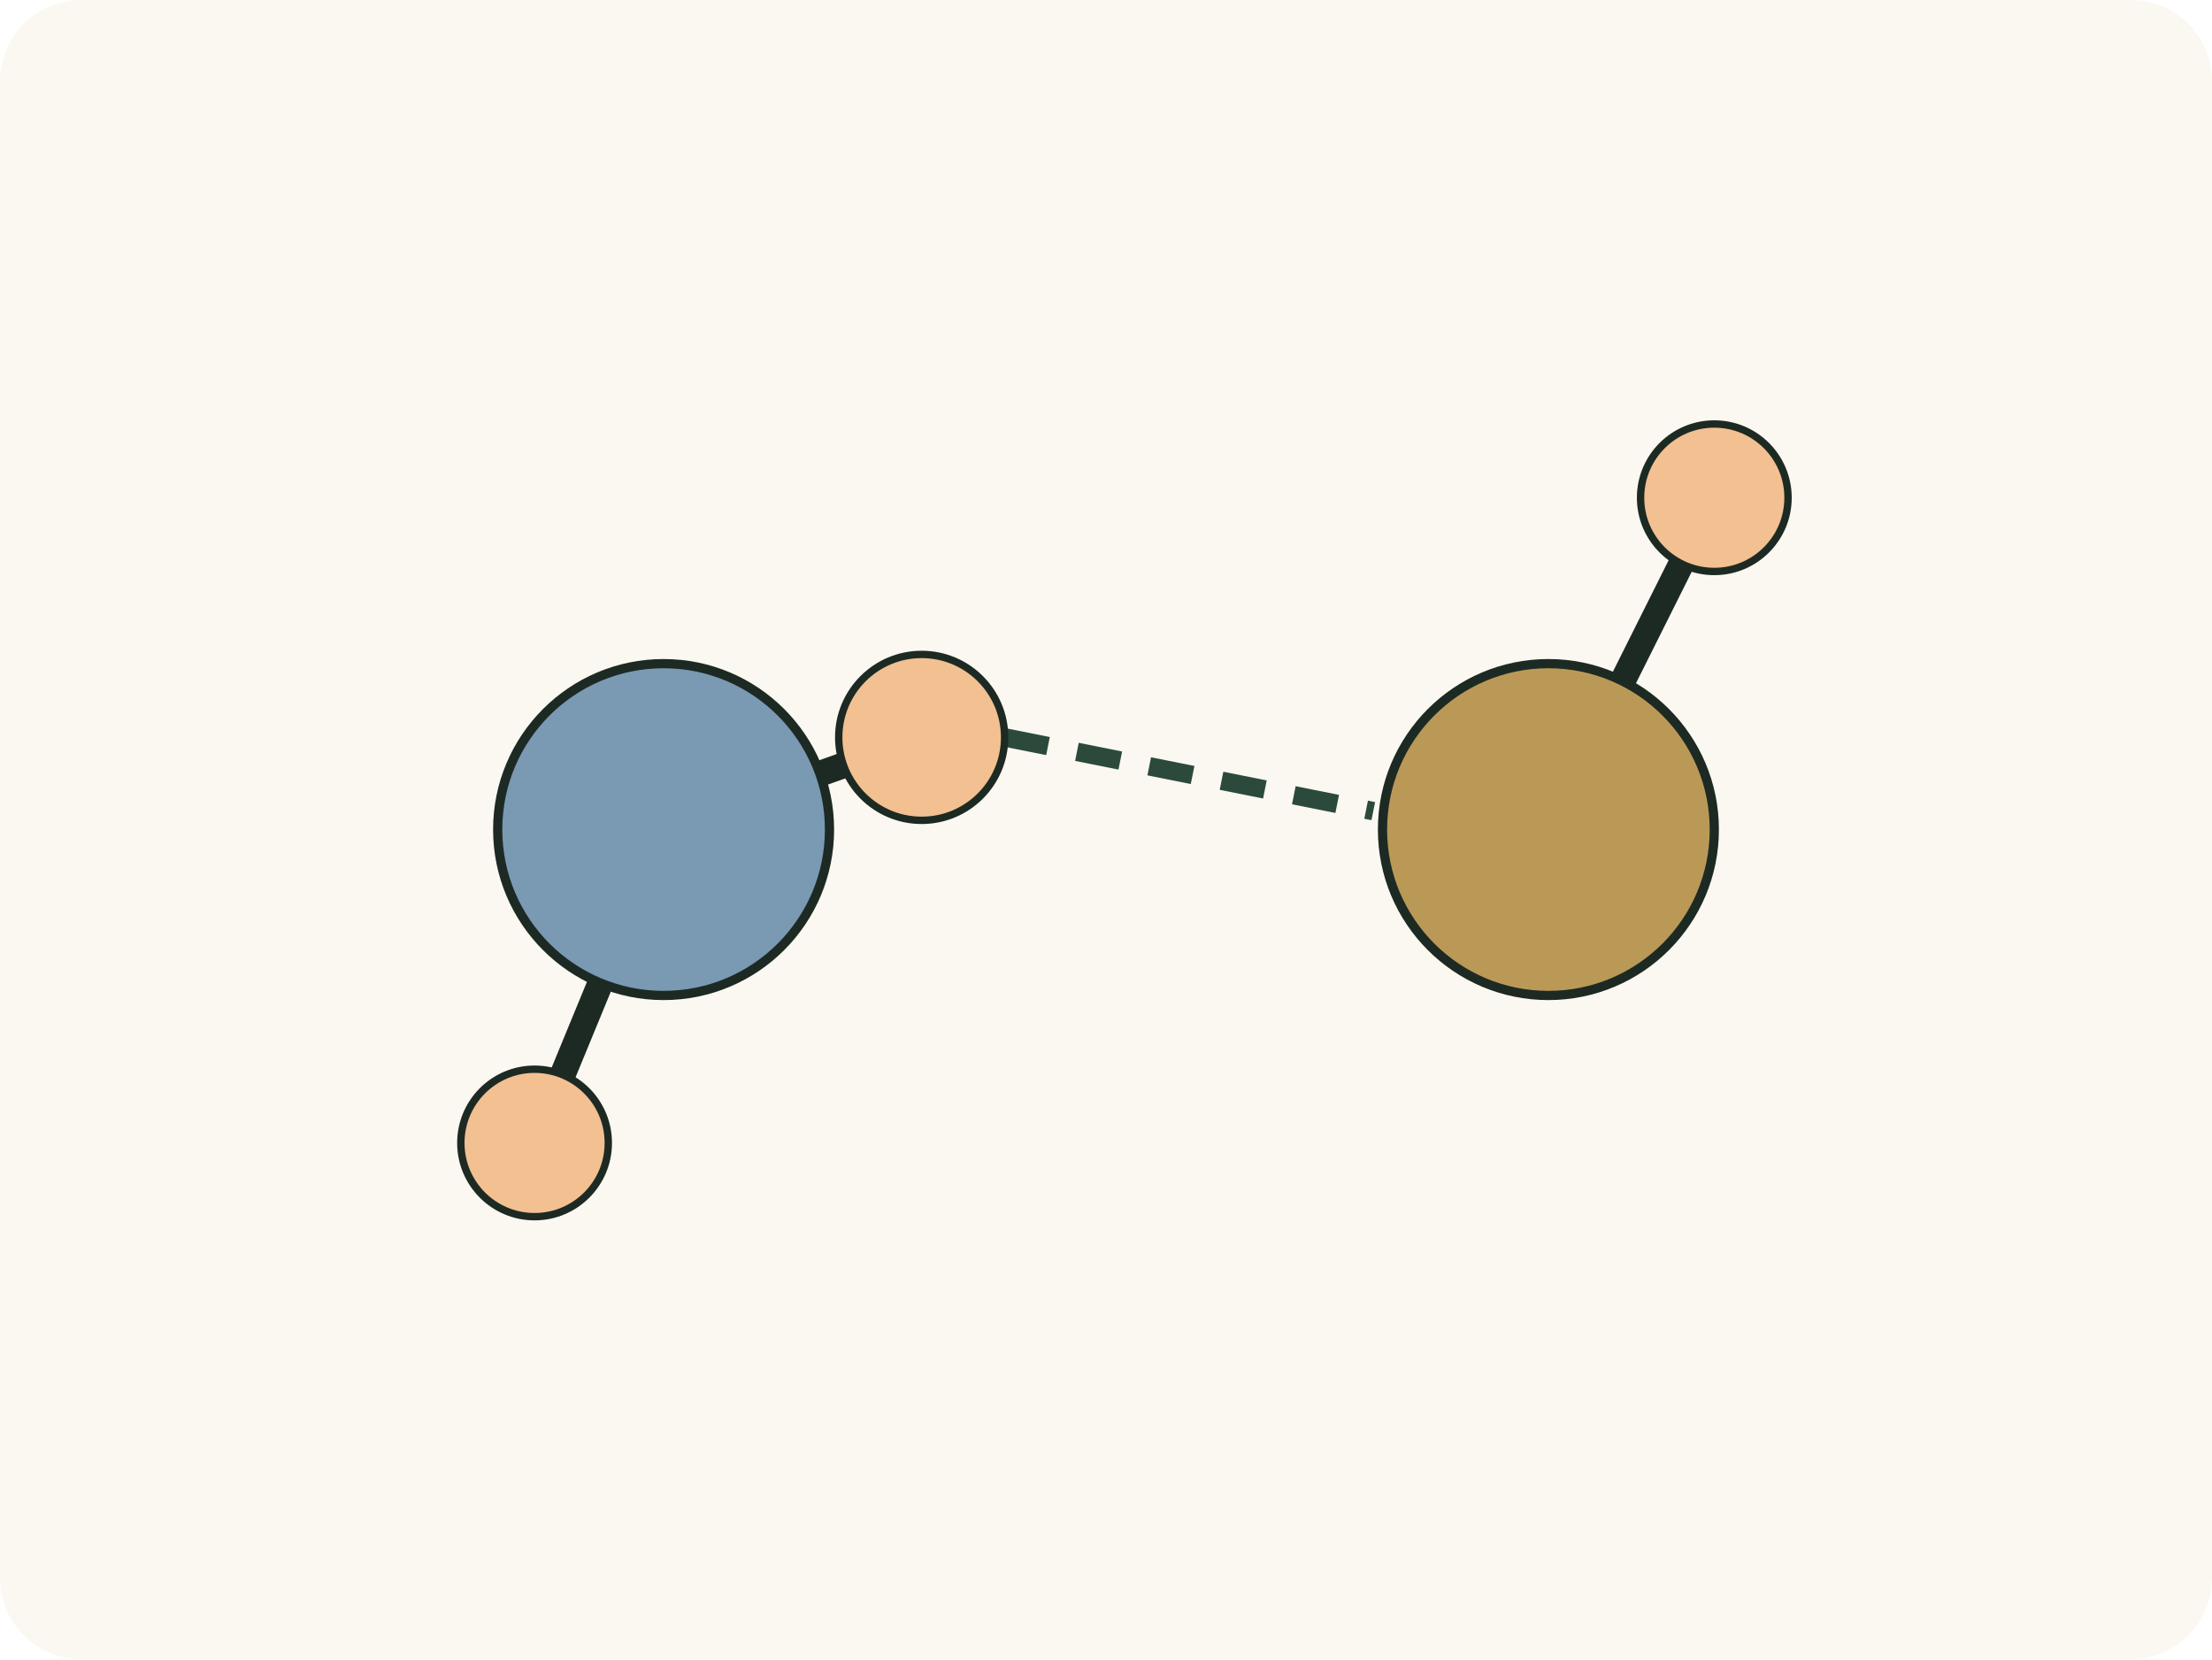
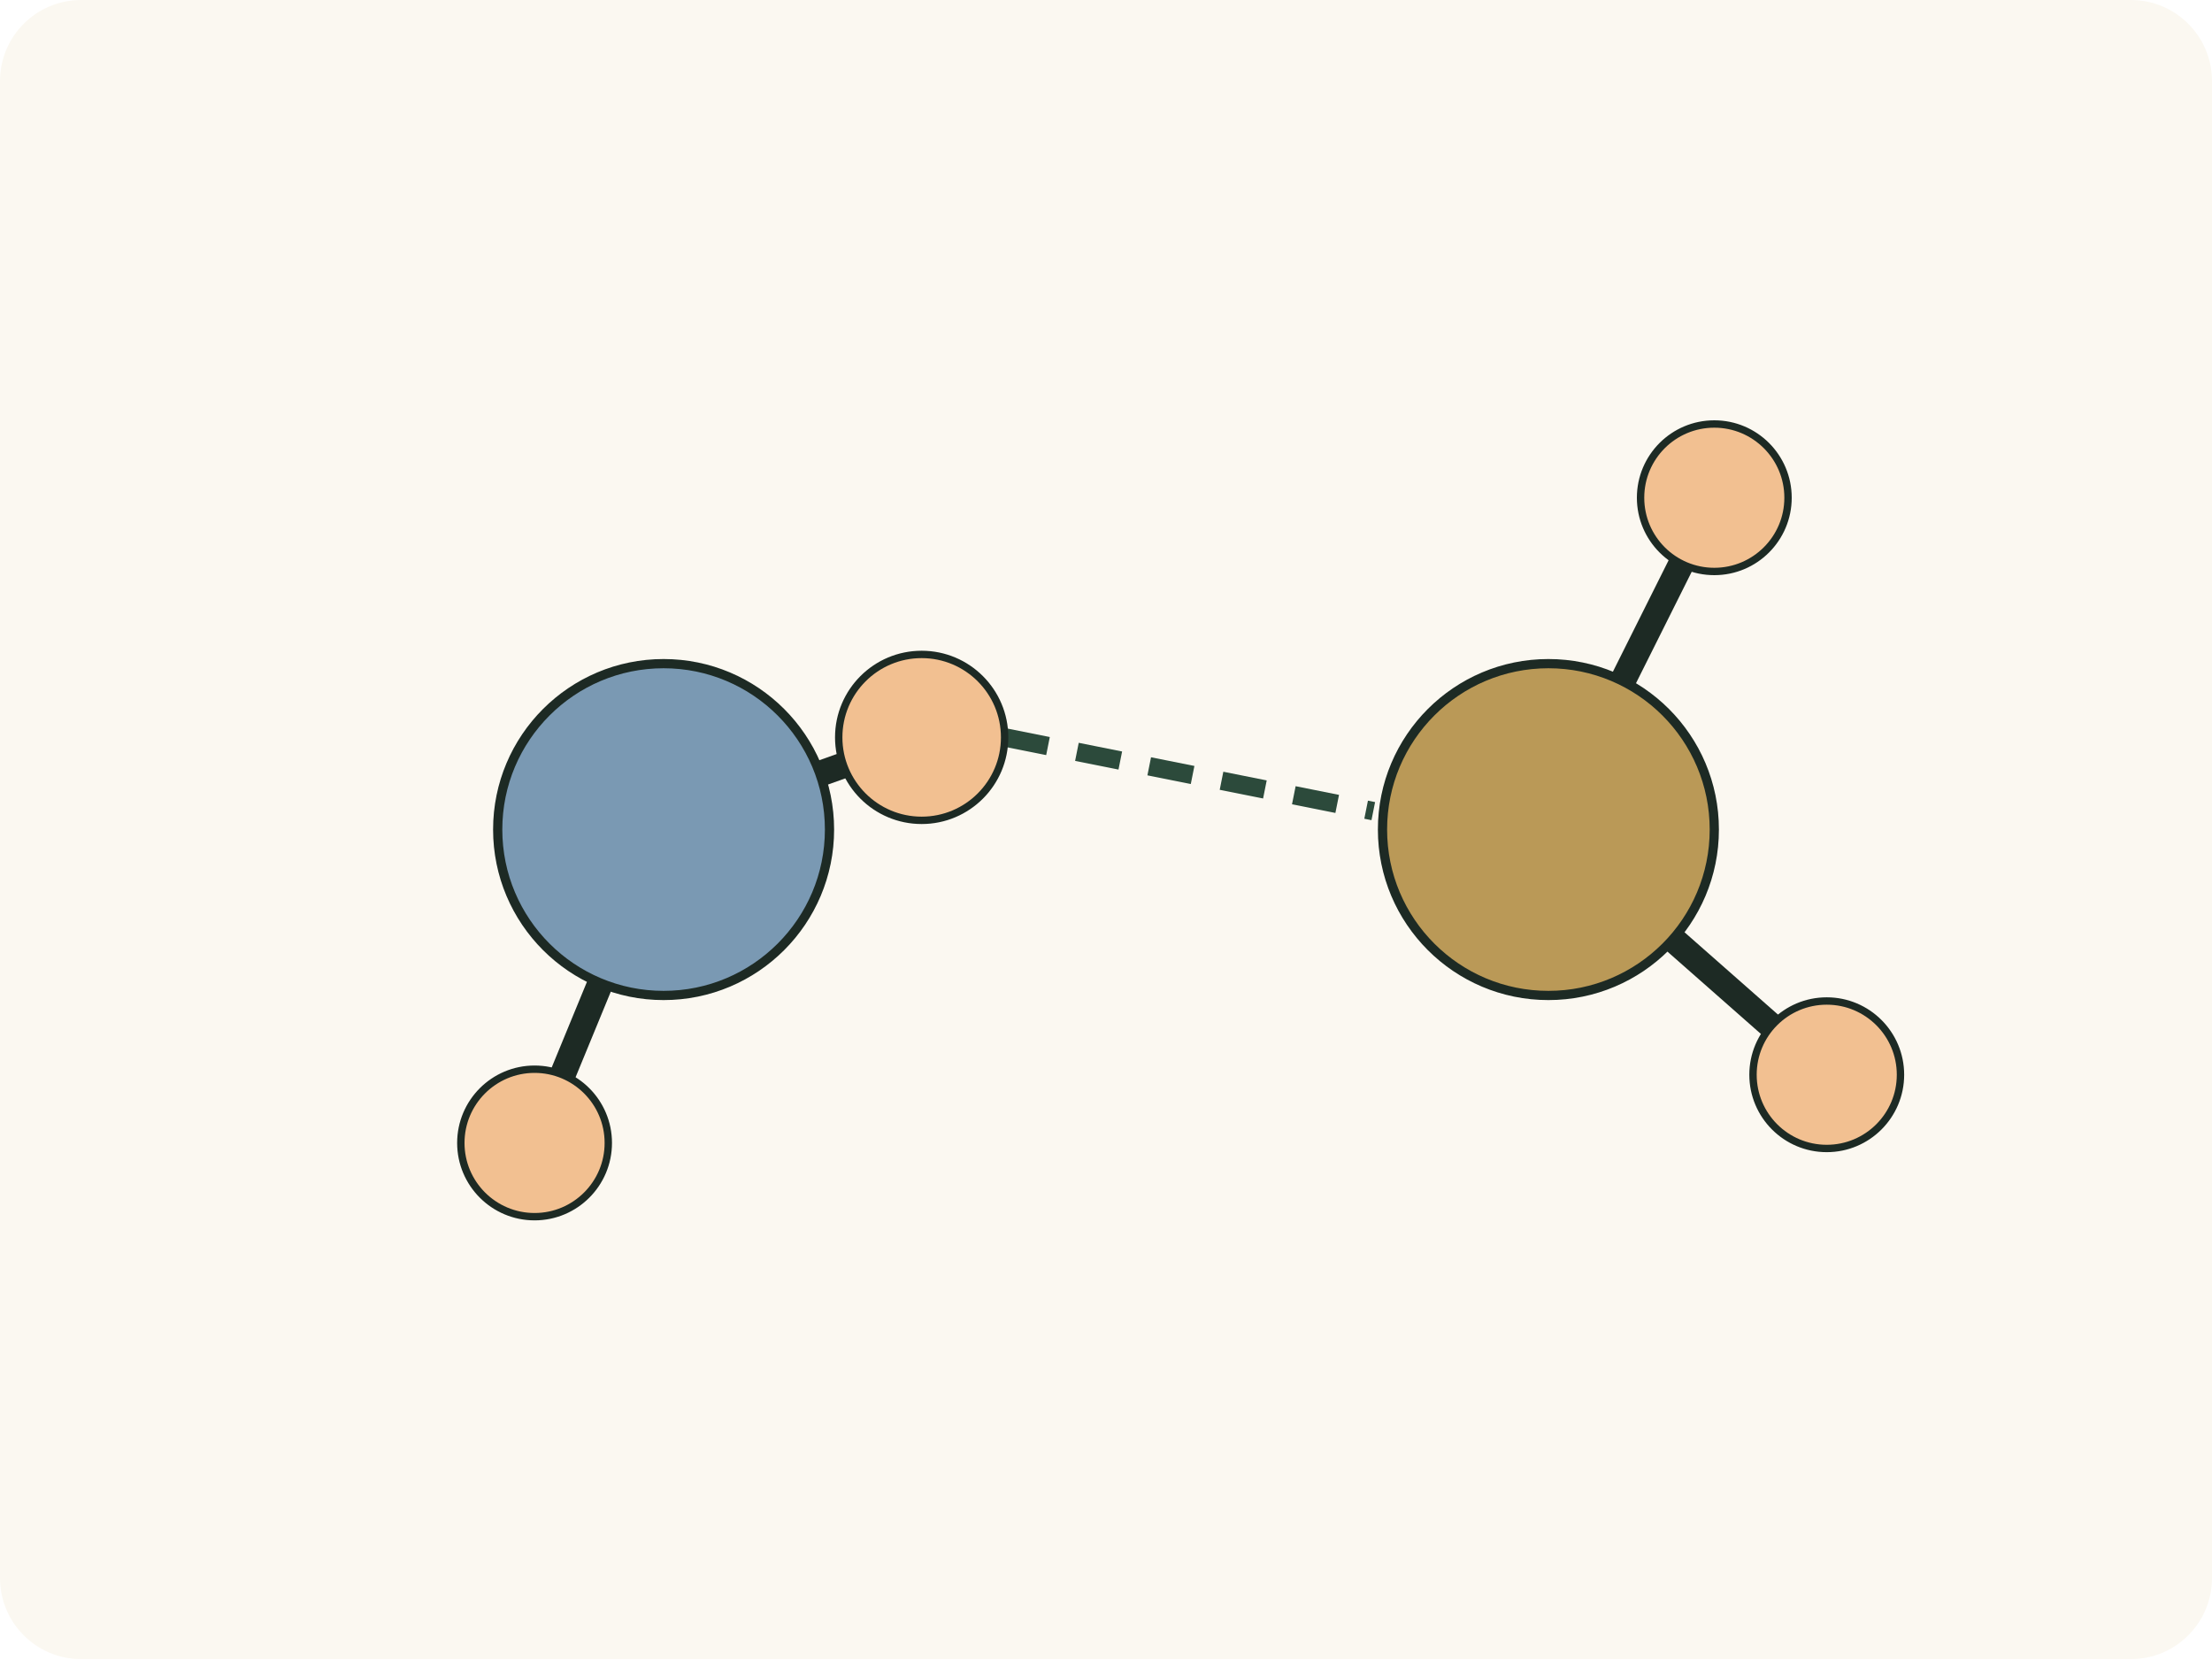
<svg xmlns="http://www.w3.org/2000/svg" viewBox="0 0 1200 900" width="1200" height="900">
  <rect width="1200" height="900" rx="44" fill="#FBF8F1" />
  <line x1="360" y1="450" x2="500" y2="400" stroke="#1D2A24" stroke-width="14" stroke-linecap="round" />
  <line x1="360" y1="450" x2="290" y2="620" stroke="#1D2A24" stroke-width="14" stroke-linecap="round" />
  <line x1="840" y1="450" x2="930" y2="270" stroke="#1D2A24" stroke-width="14" stroke-linecap="round" />
+   <line x1="840" y1="450" x2="991" y2="583" stroke="#1D2A24" stroke-width="14" stroke-linecap="round" />
  <line x1="545" y1="400" x2="745" y2="440" stroke="#2C4A3B" stroke-width="10" stroke-dasharray="24 16" />
  <circle cx="360" cy="450" r="90" fill="#7A99B3" stroke="#1D2A24" stroke-width="5" />
  <circle cx="840" cy="450" r="90" fill="#BA9957" stroke="#1D2A24" stroke-width="5" />
  <circle cx="500" cy="400" r="45" fill="#F2C091" stroke="#1D2A24" stroke-width="4" />
  <circle cx="290" cy="620" r="40" fill="#F2C091" stroke="#1D2A24" stroke-width="4" />
  <circle cx="930" cy="270" r="40" fill="#F2C091" stroke="#1D2A24" stroke-width="4" />
+   <circle cx="991" cy="583" r="40" fill="#F2C091" stroke="#1D2A24" stroke-width="4" />
</svg>
